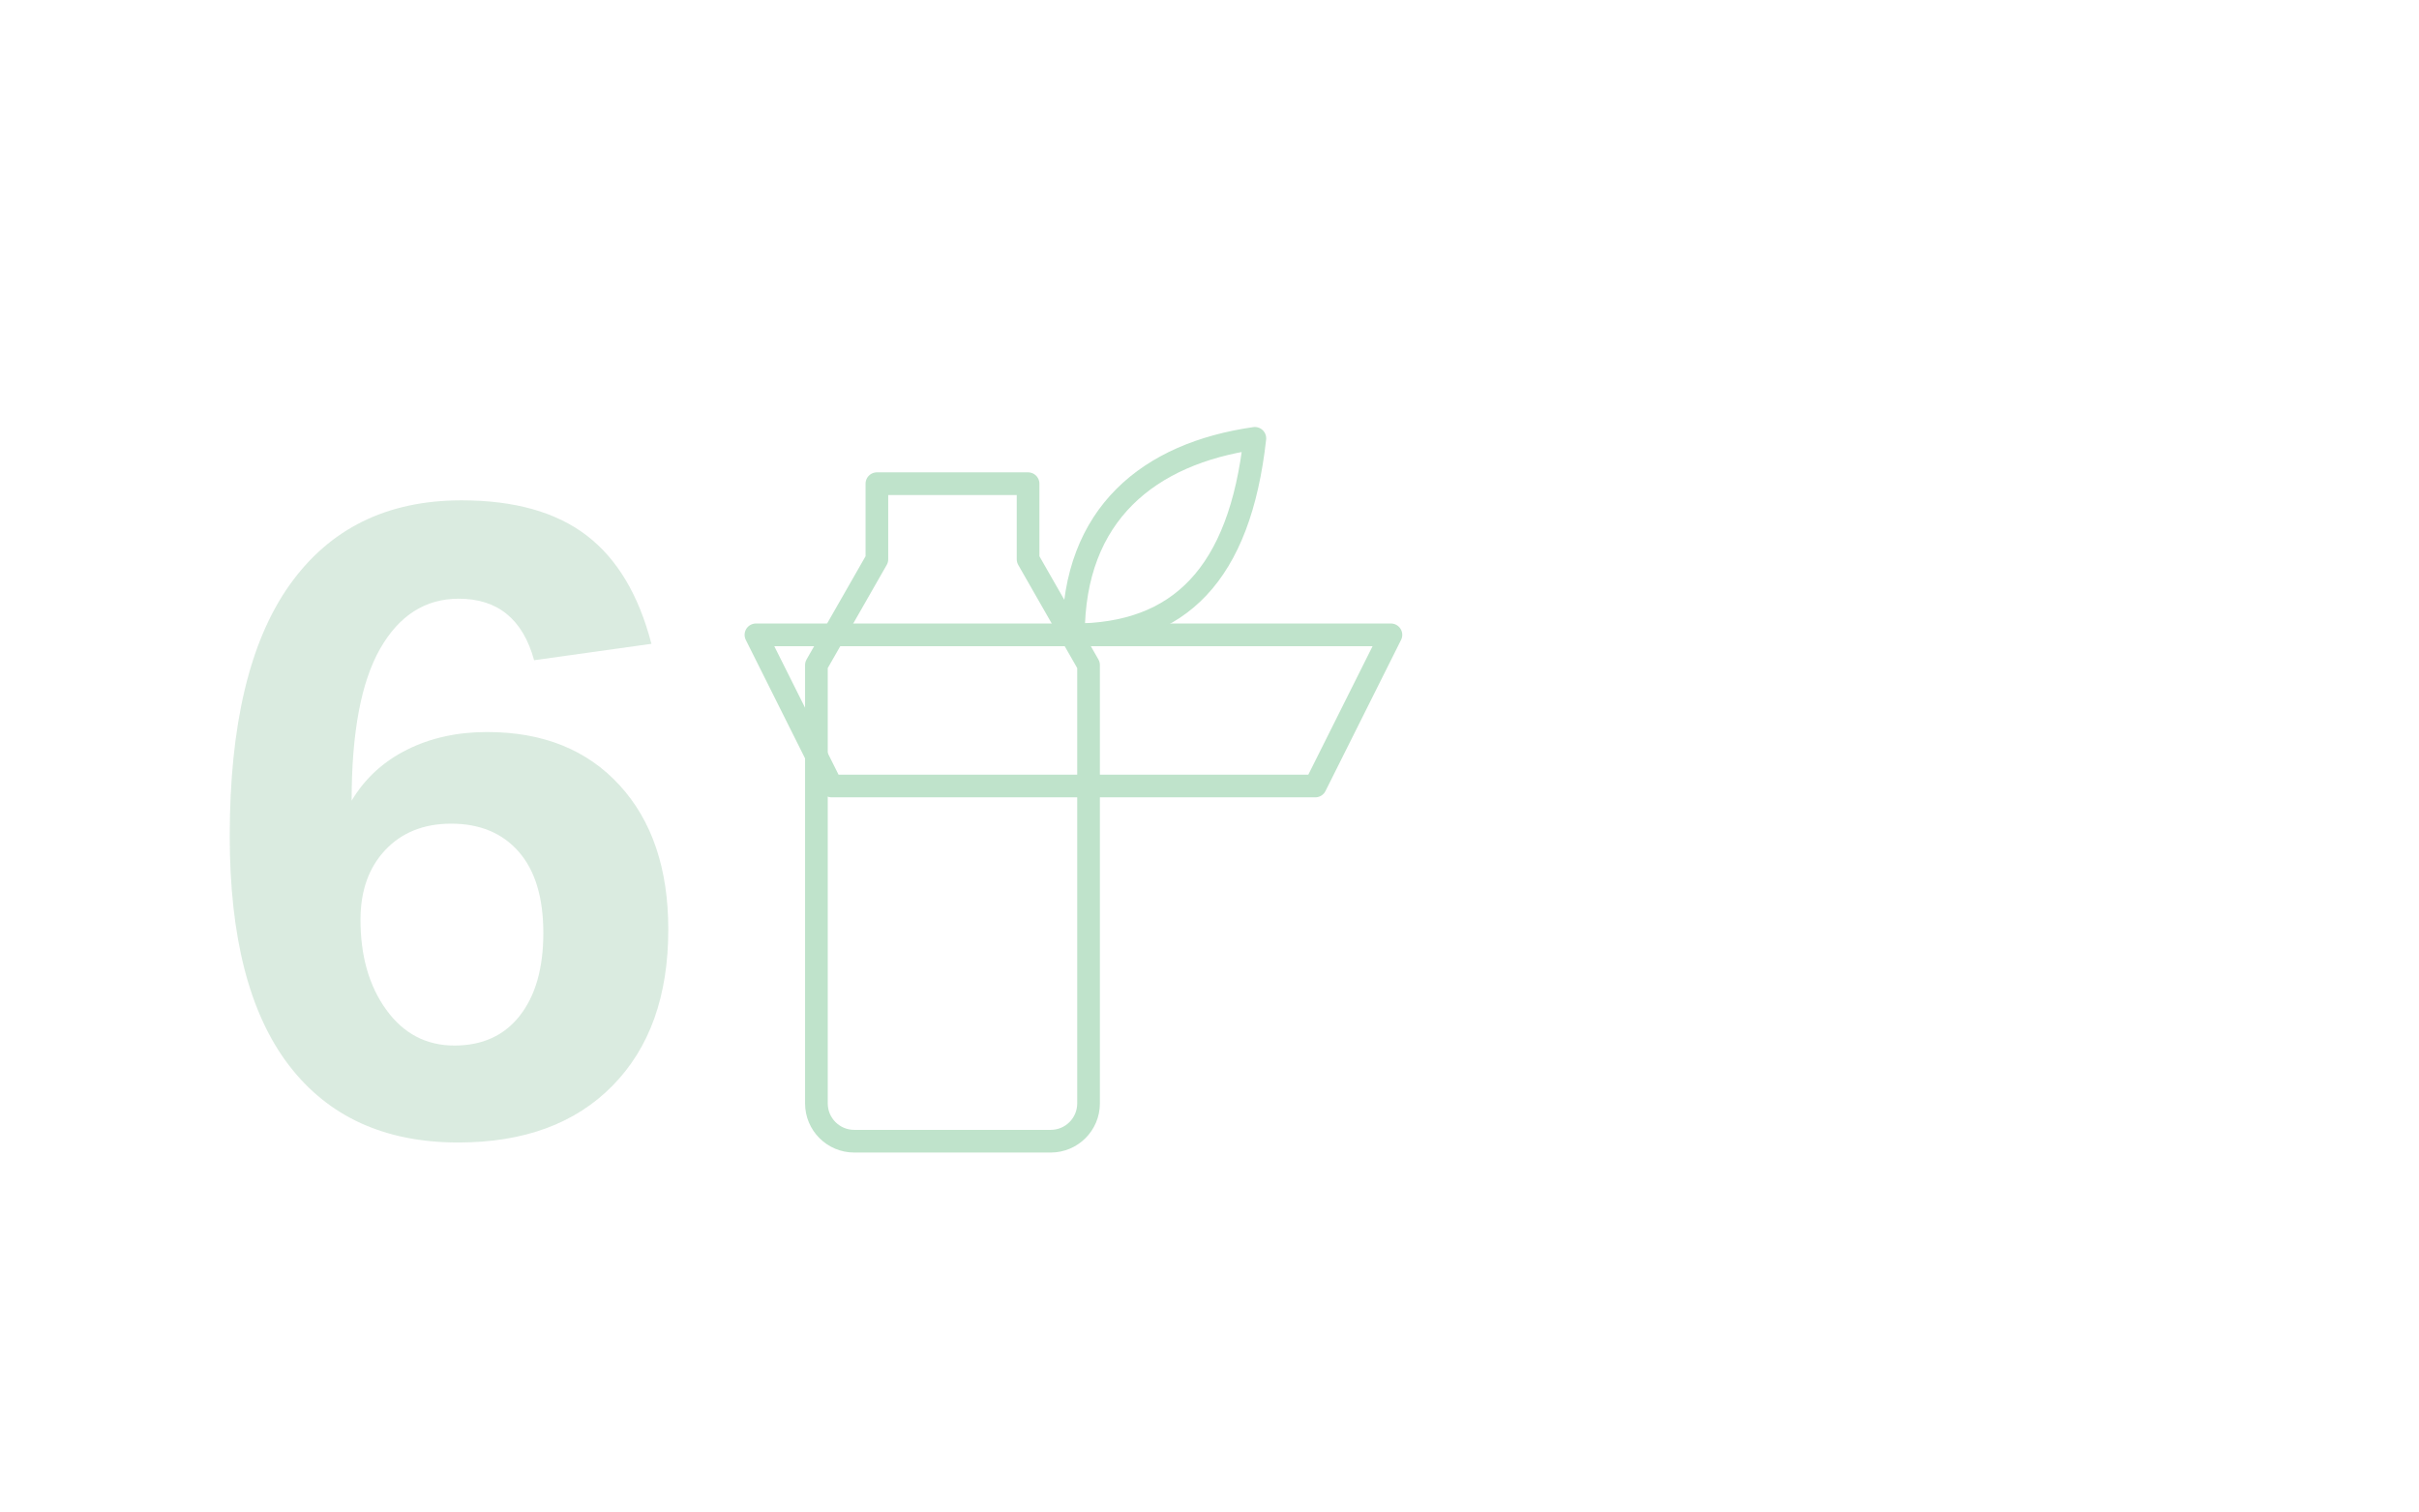
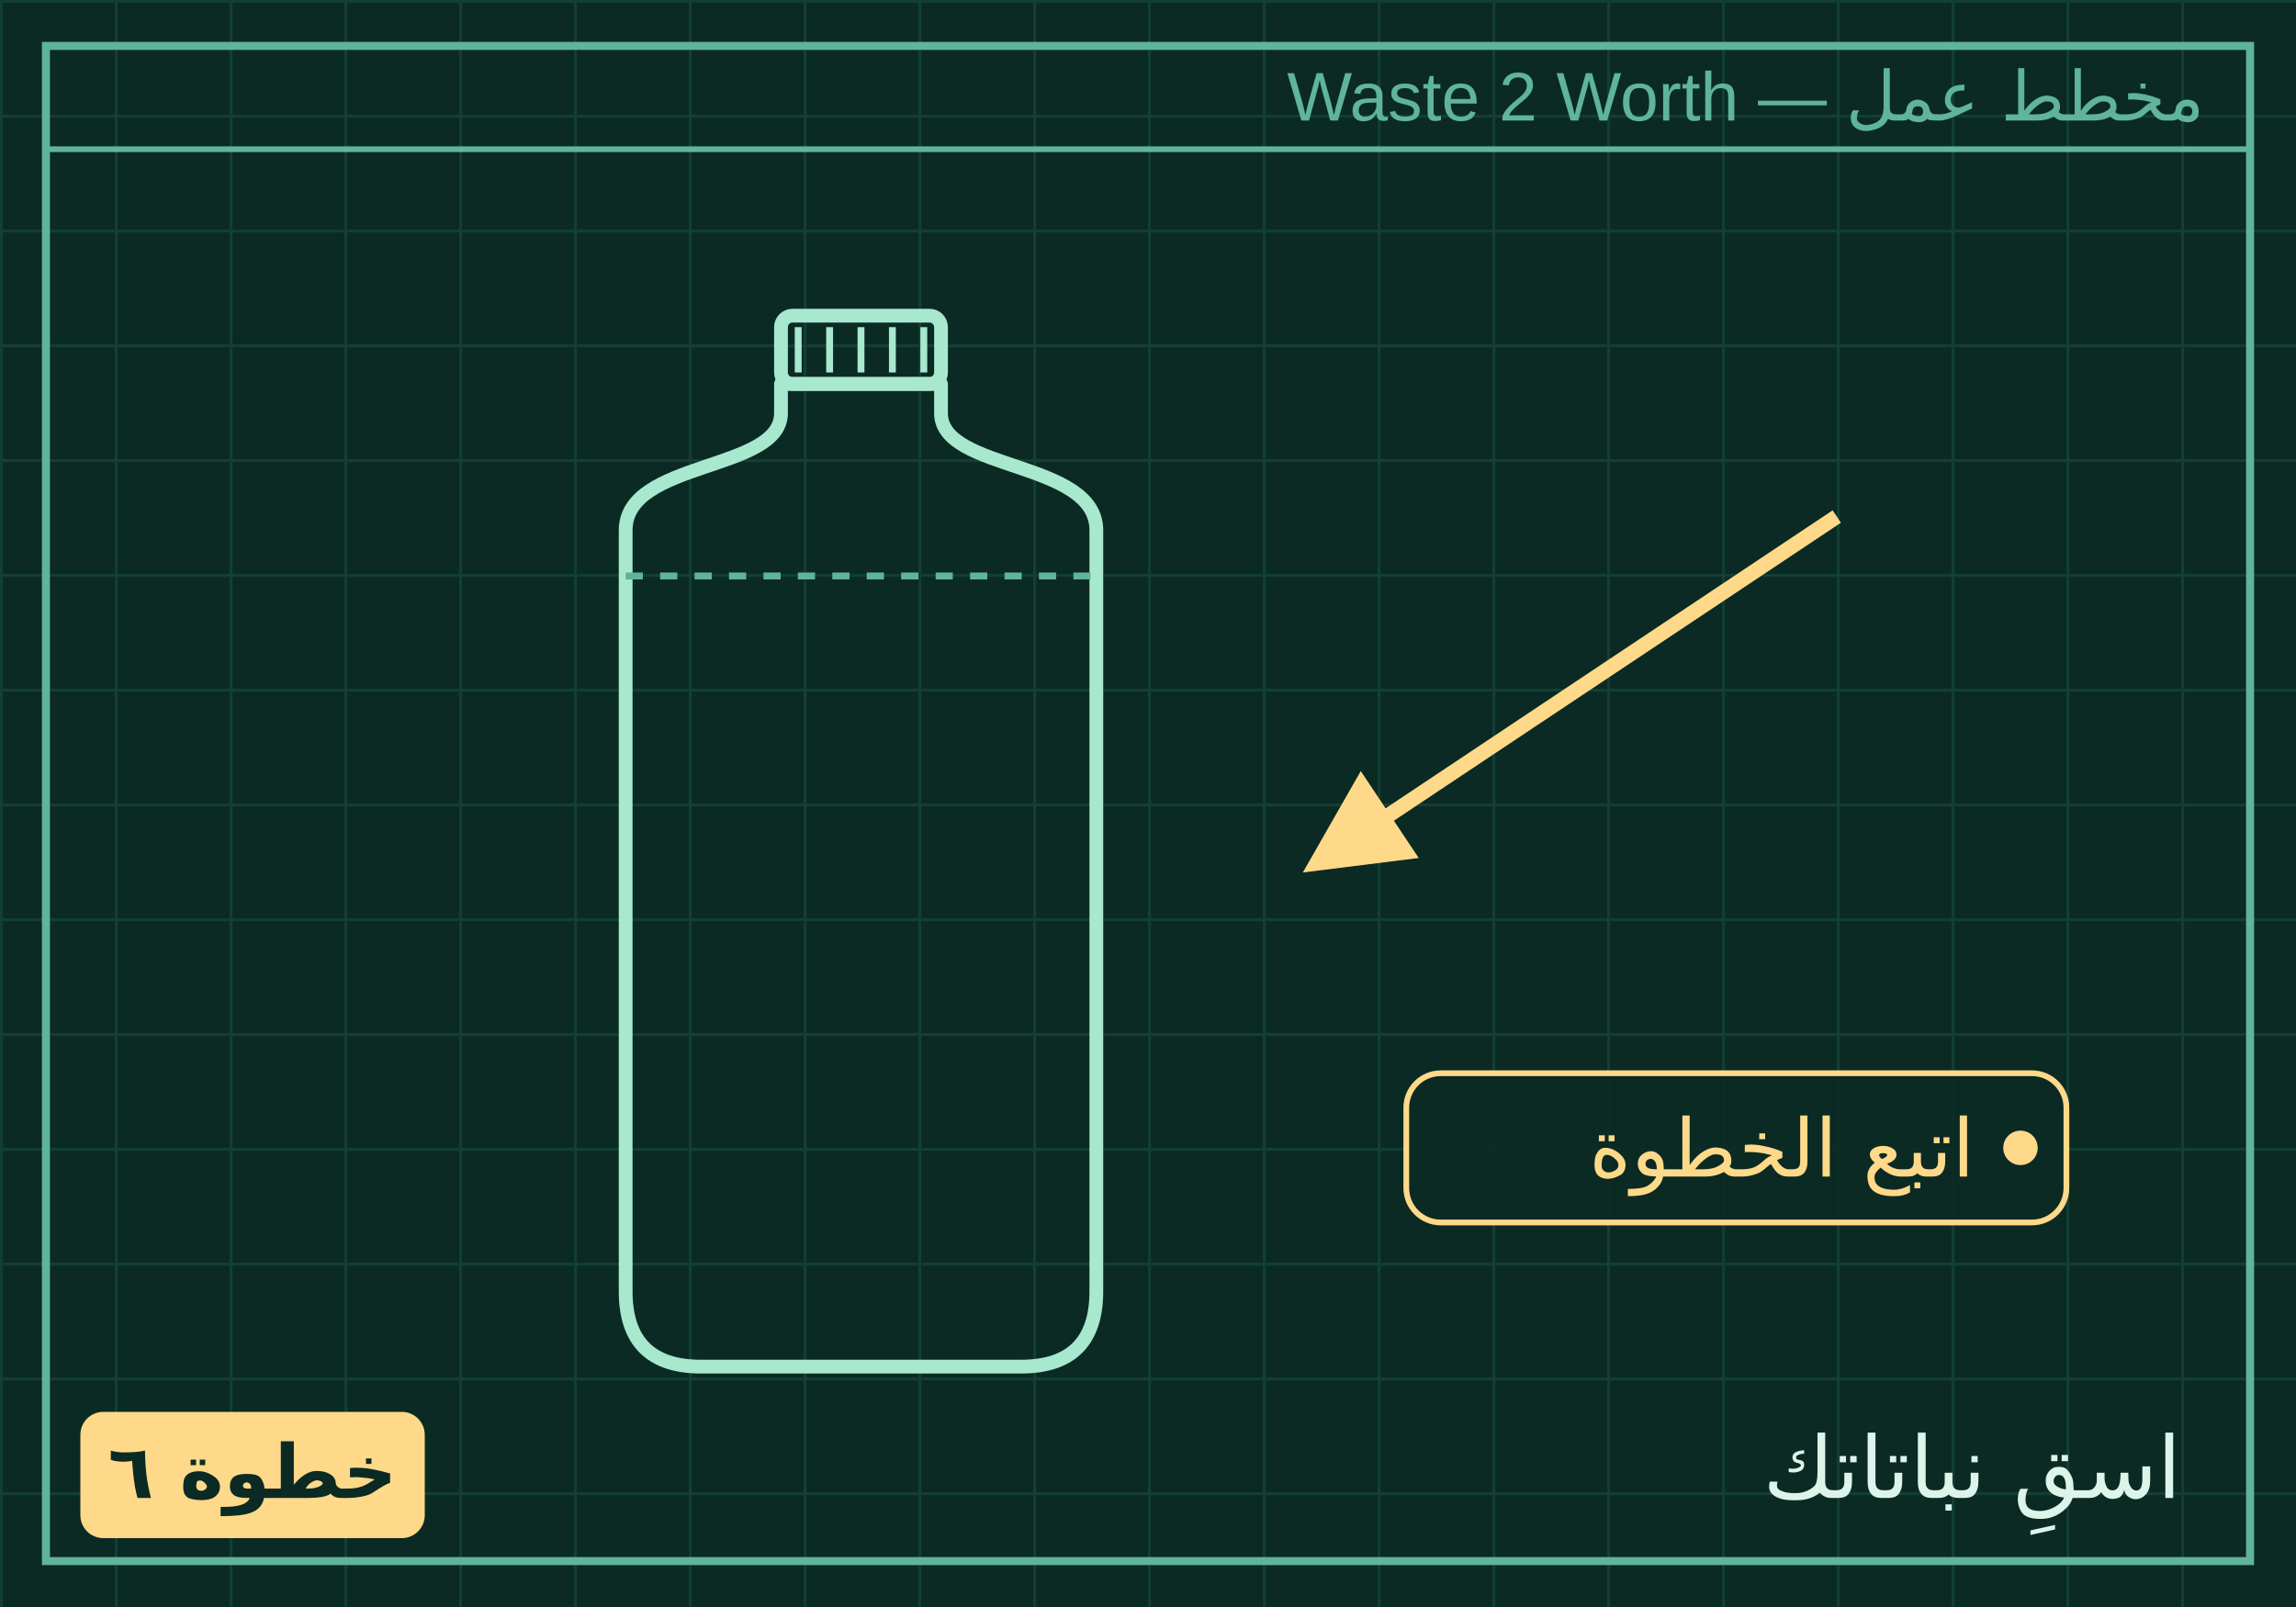
- <svg xmlns="http://www.w3.org/2000/svg" width="320" height="200" viewBox="0 0 320 200">
-   <text x="26" y="150" fill="hsl(140 30% 60%)" font-family="'Segoe UI',Arial,sans-serif" font-size="120" font-weight="800" opacity="0.28">6</text>
-   <g transform="translate(96 60)" fill="none" stroke="hsl(140 40% 82%)" stroke-width="3" stroke-linecap="round" stroke-linejoin="round">
-     <path d="M20 4h20v10l8 14v58a5 5 0 0 1-5 5H17a5 5 0 0 1-5-5V28l8-14z" />
+ <svg xmlns="http://www.w3.org/2000/svg" width="400" height="280" viewBox="0 0 400 280">
+   <defs>
+     <marker id="ah" viewBox="0 0 10 10" refX="8" refY="5" markerWidth="7" markerHeight="7" orient="auto-start-reverse">
+       <path d="M0 0L10 5L0 10z" fill="#a7e8cf" />
+     </marker>
+     <marker id="ahh" viewBox="0 0 10 10" refX="8" refY="5" markerWidth="7" markerHeight="7" orient="auto-start-reverse">
+       <path d="M0 0L10 5L0 10z" fill="#ffd98a" />
+     </marker>
+     <pattern id="grid" width="20" height="20" patternUnits="userSpaceOnUse">
+       <path d="M20 0H0V20" fill="none" stroke="#123f34" stroke-width="1" />
+     </pattern>
+     <pattern id="soil" width="9" height="9" patternUnits="userSpaceOnUse">
+       <circle cx="2" cy="2" r="1.1" fill="#5fb499" />
+       <circle cx="6.5" cy="6" r="1.1" fill="#5fb499" />
+     </pattern>
+     <pattern id="water" width="10" height="10" patternUnits="userSpaceOnUse" patternTransform="rotate(35)">
+       <line x1="0" y1="0" x2="0" y2="10" stroke="#5fb499" stroke-width="1" />
+     </pattern>
+   </defs>
+   <rect width="400" height="280" fill="#0b2a23" />
+   <rect width="400" height="280" fill="url(#grid)" />
+   <rect x="8" y="8" width="384" height="264" fill="none" stroke="#5fb499" stroke-width="1.4" />
+   <rect x="8" y="8" width="384" height="18" fill="none" stroke="#5fb499" stroke-width="1" />
+   <text x="384" y="21" font-family="'Segoe UI',Tahoma,Arial,sans-serif" font-size="12" fill="#5fb499" text-anchor="start" direction="rtl">مخطط عمل — Waste 2 Worth</text>
+   <g fill="none" stroke="#a7e8cf" stroke-width="2.4" stroke-linejoin="round">
+     <rect x="136.06" y="55" width="27.88" height="11.9" rx="2" />
+     <line x1="139.06" y1="57" x2="139.06" y2="64.9" stroke="#a7e8cf" stroke-width="1.2" />
+     <line x1="144.53" y1="57" x2="144.53" y2="64.9" stroke="#a7e8cf" stroke-width="1.2" />
+     <line x1="150" y1="57" x2="150" y2="64.9" stroke="#a7e8cf" stroke-width="1.2" />
+     <line x1="155.47" y1="57" x2="155.47" y2="64.9" stroke="#a7e8cf" stroke-width="1.2" />
+     <line x1="160.94" y1="57" x2="160.94" y2="64.9" stroke="#a7e8cf" stroke-width="1.2" />
+     <path d="M136.06 66.9 v5.1       C 136.06 82.2, 109 80.16, 109 92.4       v132.6       q0 13.12 13.12 13.12       h55.76       q13.12 0 13.12 -13.12       v-132.6       C 191 80.16, 163.94 82.2, 163.94 72       v-5.1 z" />
+     <path d="M109 100.356 h82" stroke="#5fb499" stroke-width="1.2" stroke-dasharray="3 3" />
  </g>
-   <g fill="none" stroke="hsl(140 40% 82%)" stroke-width="3" stroke-linecap="round" stroke-linejoin="round">
-     <path d="M100 84h84l-10 20h-64z" />
-     <path d="M142 84c0-16 10-24 24-26-2 18-10 26-24 26z" />
+   <path d="M320 90l-90 60" stroke="#ffd98a" stroke-width="2.6" fill="none" marker-end="url(#ahh)" />
+   <g>
+     <rect x="245" y="187" width="115" height="26" rx="6" fill="#0b2a23" fill-opacity="0.86" stroke="#ffd98a" stroke-width="1" />
+     <circle cx="352" cy="200" r="3" fill="#ffd98a" />
+     <text x="344" y="205" font-family="'Segoe UI',Tahoma,Arial,sans-serif" font-size="14" fill="#ffd98a" text-anchor="start" direction="rtl">اتبع الخطوة</text>
+   </g>
+   <g>
+     <rect x="14" y="246" width="60" height="22" rx="4" fill="#ffd98a" />
+     <text x="44" y="261" font-family="'Segoe UI',Tahoma,Arial,sans-serif" font-size="13" font-weight="700" fill="#0b2a23" text-anchor="middle">خطوة ٦</text>
+     <text x="380" y="261" font-family="'Segoe UI',Tahoma,Arial,sans-serif" font-size="15" fill="#dcf4ea" text-anchor="start" direction="rtl">اسقِ نباتاتك</text>
  </g>
</svg>
